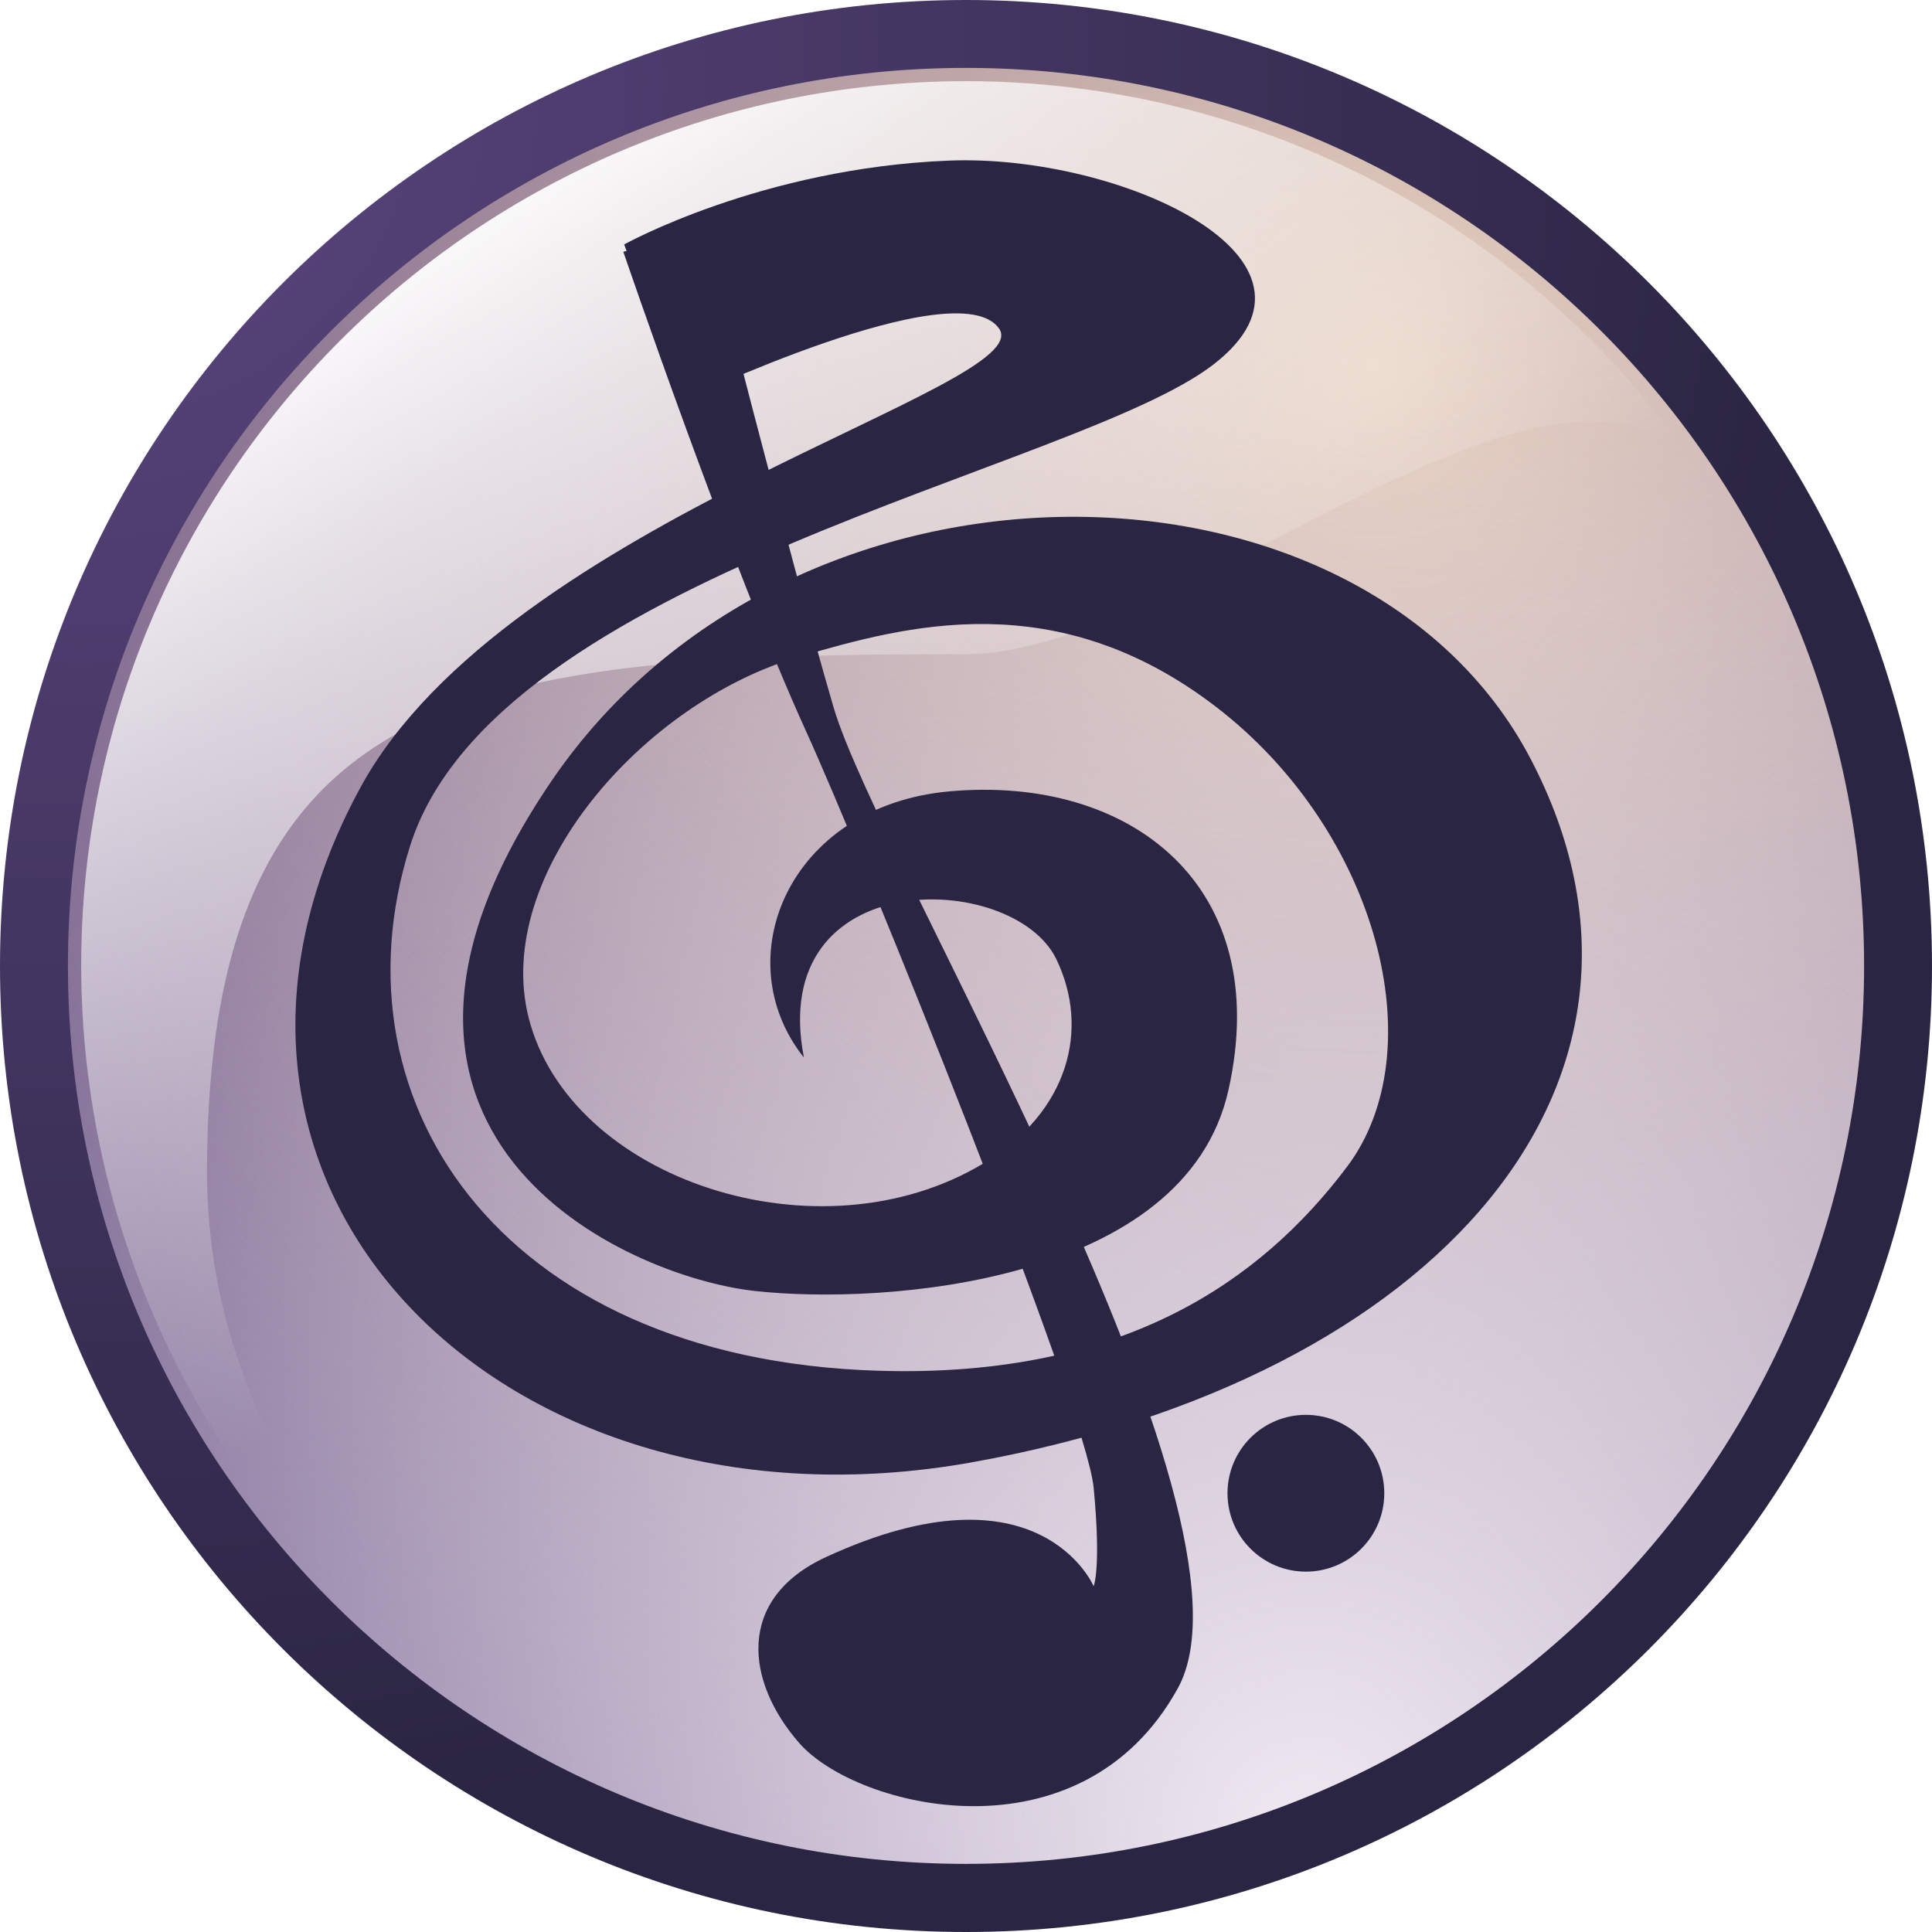
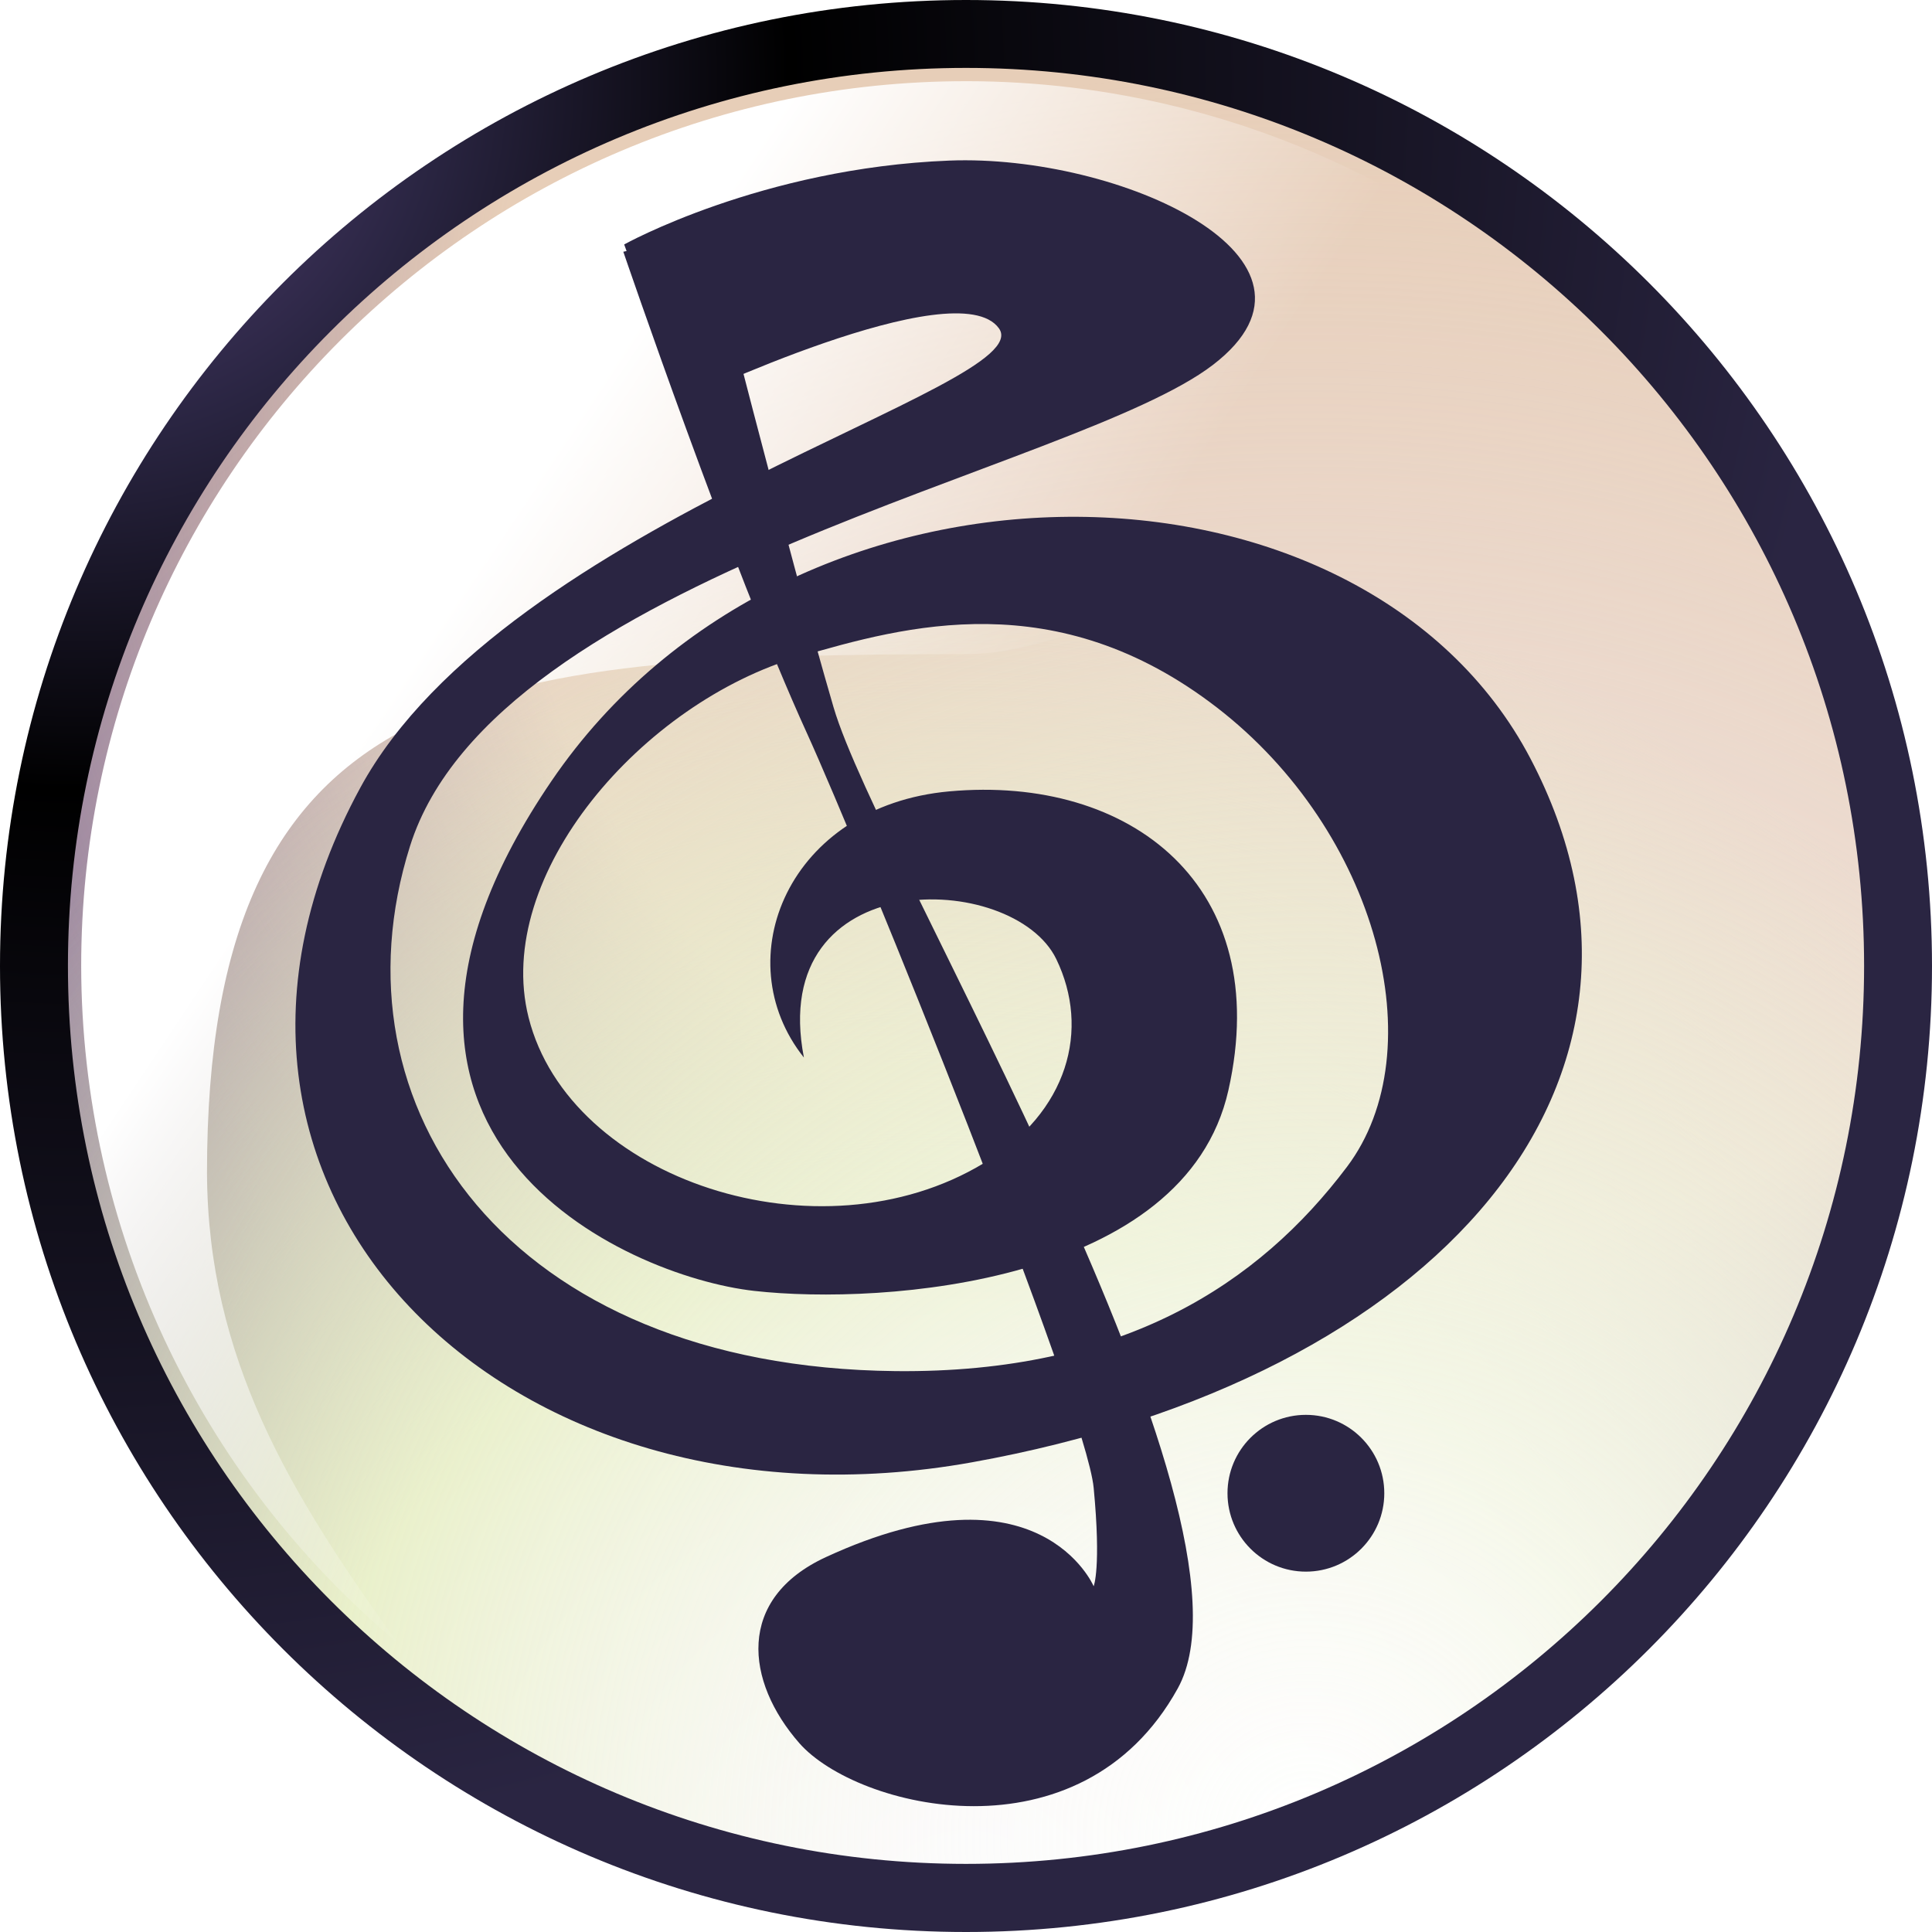
<svg xmlns="http://www.w3.org/2000/svg" width="128" height="128" version="1.1" viewBox="0 0 128 128">
  <defs>
-     <linearGradient id="biloue" x1="29.357" x2="64.456" y1="12.579" y2="62.118" gradientUnits="userSpaceOnUse">
+     <radialGradient id="biloua" cx="5.379" cy="5.379" r="62" gradientTransform="matrix(9.3661e-6 1.891 -1.891 1.1385e-5 15.55 -4.7927)" gradientUnits="userSpaceOnUse">
+       <stop stop-color="#5c4680" offset="0" />
+       <stop stop-color="#2a2542" offset="0.2" />
+       <stop stop-color="#000" offset="0.4" />
+       <stop stop-color="#2a2542" offset="1" />
+     </radialGradient>
+     <radialGradient id="biloub" cx="64" cy="128" r="92" gradientUnits="userSpaceOnUse">
+       <stop stop-color="#fff" offset="0" />
+       <stop stop-color="rgb(223, 238, 167)" offset=".5" />
+       <stop stop-color="rgb(223, 238, 167)" stop-opacity="0" offset="1" />
+     </radialGradient>
+     <radialGradient id="bilouc" cx="15.023" cy="-37.564" r="58.621" gradientTransform="matrix(0 2 -2 0 16.136 -5.3795)" gradientUnits="userSpaceOnUse">
+       <stop stop-color="#e7ceb8" offset="0" />
+       <stop stop-color="#e7ceb8" offset=".5" />
+       <stop stop-color="#e7ceb8" stop-opacity="0" offset="1" />
+     </radialGradient>
+     <radialGradient id="biloud" cx="123.08" cy="104.66" r="58.621" gradientTransform="matrix(0 -2 2 -1.9982e-8 -122.62 367.86)" gradientUnits="userSpaceOnUse">
+       <stop stop-color="#fff" offset="0" />
+       <stop stop-color="#f0e9f2" stop-opacity="0" offset="1" />
+     </radialGradient>
+     <linearGradient id="biloue" x1="30" x2="60" y1="40" y2="60" gradientUnits="userSpaceOnUse">
      <stop stop-color="#fff" offset="0" />
      <stop stop-color="#fff" stop-opacity="0" offset="1" />
    </linearGradient>
-     <radialGradient id="biloud" cx="123.08" cy="104.66" r="58.621" gradientTransform="matrix(0 -2 2 -1.9982e-8 -122.62 367.86)" gradientUnits="userSpaceOnUse">
-       <stop stop-color="#f0e9f2" offset="0" />
-       <stop stop-color="#f0e9f2" stop-opacity="0" offset="1" />
-     </radialGradient>
-     <radialGradient id="bilouc" cx="15.023" cy="-37.564" r="58.621" gradientTransform="matrix(0 2 -2 0 16.136 -5.3795)" gradientUnits="userSpaceOnUse">
-       <stop stop-color="#e7ceb8" offset="0" />
-       <stop stop-color="#e7ceb8" stop-opacity="0" offset="1" />
-     </radialGradient>
-     <radialGradient id="biloub" cx="128" cy="128" r="64" gradientTransform="matrix(5.0621e-8 -2 2 1.9053e-7 -128 384)" gradientUnits="userSpaceOnUse">
-       <stop stop-color="#5c4680" offset="0" />
-       <stop stop-color="#2a2542" offset="1" />
-     </radialGradient>
-     <radialGradient id="biloua" cx="5.379" cy="5.379" r="62" gradientTransform="matrix(9.3661e-6 1.891 -1.891 1.1385e-5 15.55 -4.7927)" gradientUnits="userSpaceOnUse">
-       <stop stop-color="#5c4680" offset="0" />
-       <stop stop-color="#2a2542" offset="1" />
-     </radialGradient>
  </defs>
  <circle cx="64" cy="64" r="60.512" fill="#5c4680" />
  <circle cx="64" cy="64" r="60.512" fill="url(#bilouc)" />
+   <circle cx="64" cy="64" r="60.512" fill="url(#biloub)" />
  <circle cx="64" cy="64" r="60.512" fill="url(#biloud)" />
  <path fill="url(#biloue)" d="m64 5.379c-32.375 5.7e-5 -58.621 26.246-58.621 58.621 0.023 17.322 7.706 33.747 20.986 44.867-7.177-9.928-12.602-18.925-12.651-31.176-8.64e-4 -32.376 17.91-34.352 50.286-34.353 13.885 0.006 37.19-22.262 47.777-13.278-10.99-15.478-28.795-24.675-47.777-24.682z" />
  <path fill="url(#biloua)" d="m64 0a64 64 0 0 0-64 64 64 64 0 0 0 64 64 64 64 0 0 0 64-64 64 64 0 0 0-64-64zm0.001 4.499a59.5 59.494 0 0 1 59.5 59.494 59.5 59.494 0 0 1-59.5 59.494 59.5 59.494 0 0 1-59.5-59.494 59.5 59.494 0 0 1 59.5-59.494z" stroke-width=".062" />
  <g fill="url(#biloua)" transform="scale(.0625)">
    <path d="m722.44 425.33s291.86-139.14 336.45-77.301c44.59 61.841-522.15 202.15-676.96 487-231.06 425.16 154.04 803.93 648.58 715.04 494.54-88.896 770.19-405.83 591.83-745.96s-782.35-351.15-1037.7 23.756c-255.38 374.91 77.019 525.08 214.84 540.54 137.82 15.46 456.68-8.044 502.65-212.58 48.644-216.44-103.19-334.44-295.92-316.93-170.25 15.46-237.14 177.79-154.04 282.15-39.818-205.78 222.01-198.43 267.54-104.36 36.032 74.445 12.887 162.18-77.019 216.44-174.07 105.06-439 17.732-482.38-154.6-38.043-151.1 120.65-334.08 287.81-382.64 111.32-32.335 271.59-77.301 441.85 54.111 170.25 131.41 231.06 363.32 137.82 487-93.234 123.68-236.53 218.92-478.33 216.44-411.49-4.219-601.91-280.65-514.81-556.57 90.889-287.92 705.33-398.1 851.26-510.19s-99.37-223.54-279.7-216.44c-199.12 7.834-344.56 88.896-344.56 88.896" stroke-width=".976" />
    <path d="m660.74 266.86s113.5 332.4 194.57 510.19c56.593 124.11 295.92 715.04 304.02 800.07 8.107 85.031 0 104.36 0 104.36s-57.506-135.34-283.75-30.92c-95.773 44.202-85.29 132-28.376 197.12 60.805 69.571 298.46 128.24 401.31-57.976 102.09-184.83-316.84-875.73-364.83-1039.7-48.644-166.2-133.77-502.46-133.77-502.46" stroke-width=".976" />
    <circle cx="1384.3" cy="1582.9" r="83.1" stroke-width="1.155" />
  </g>
</svg>
